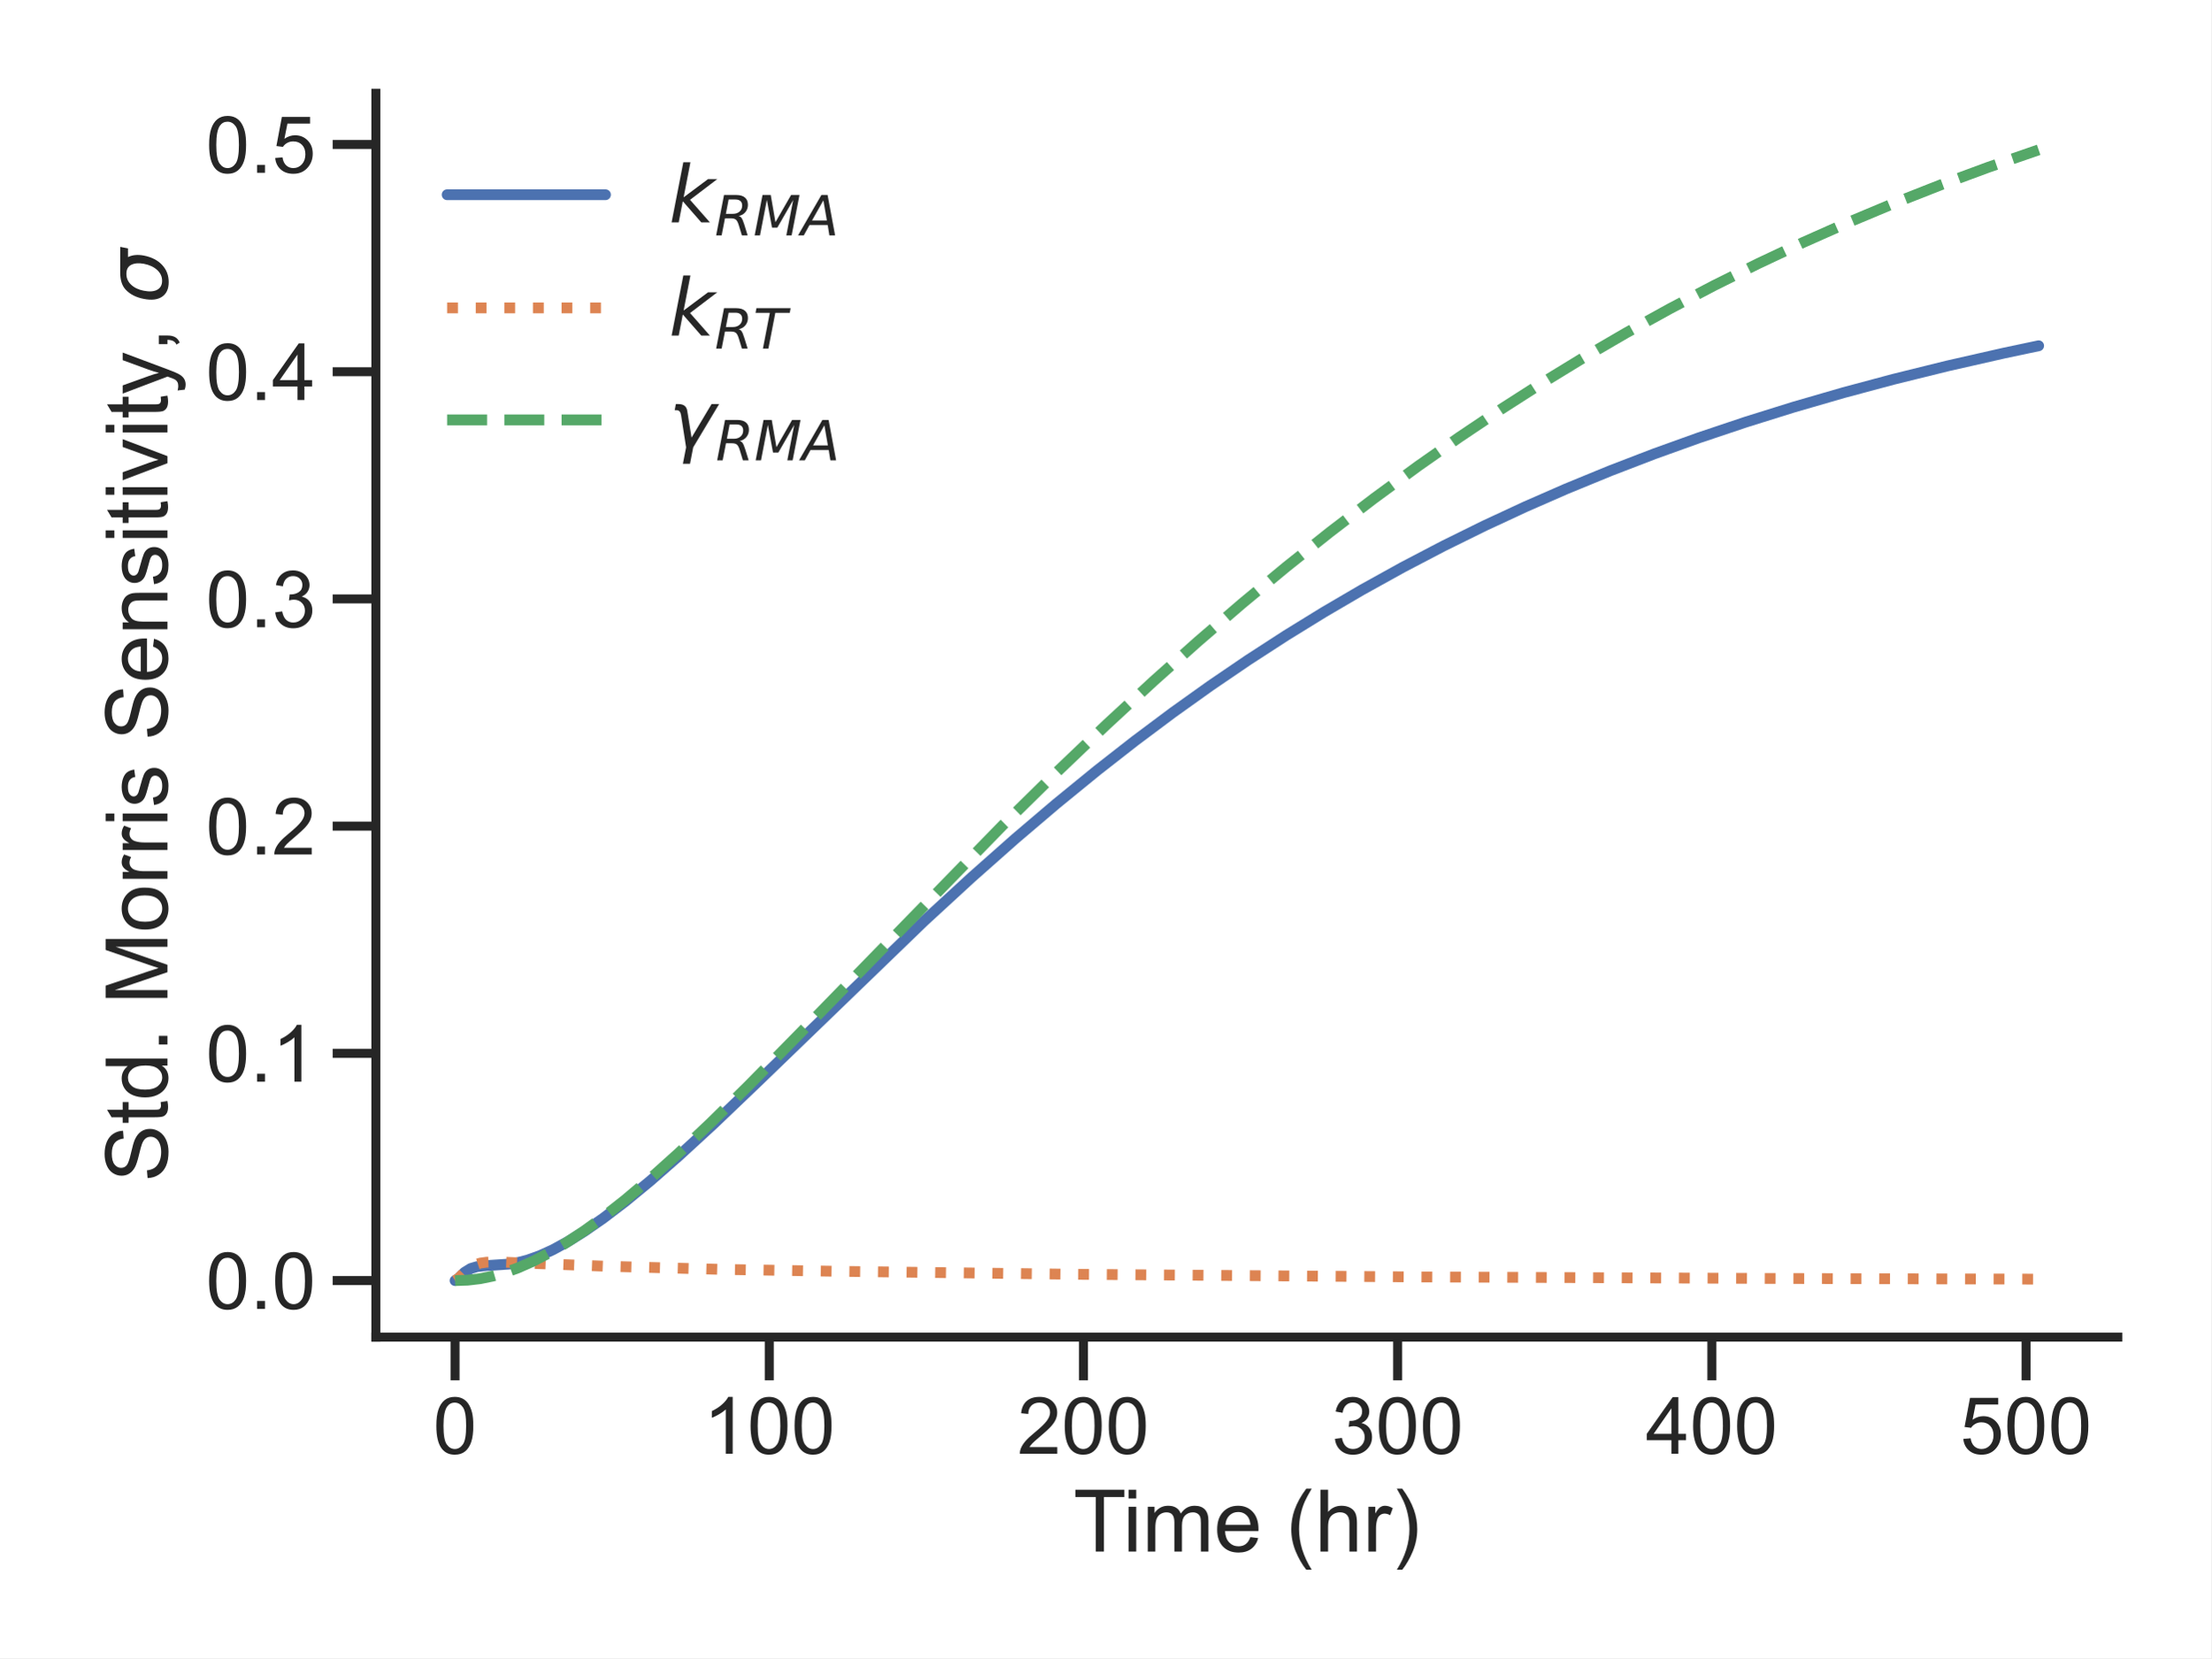
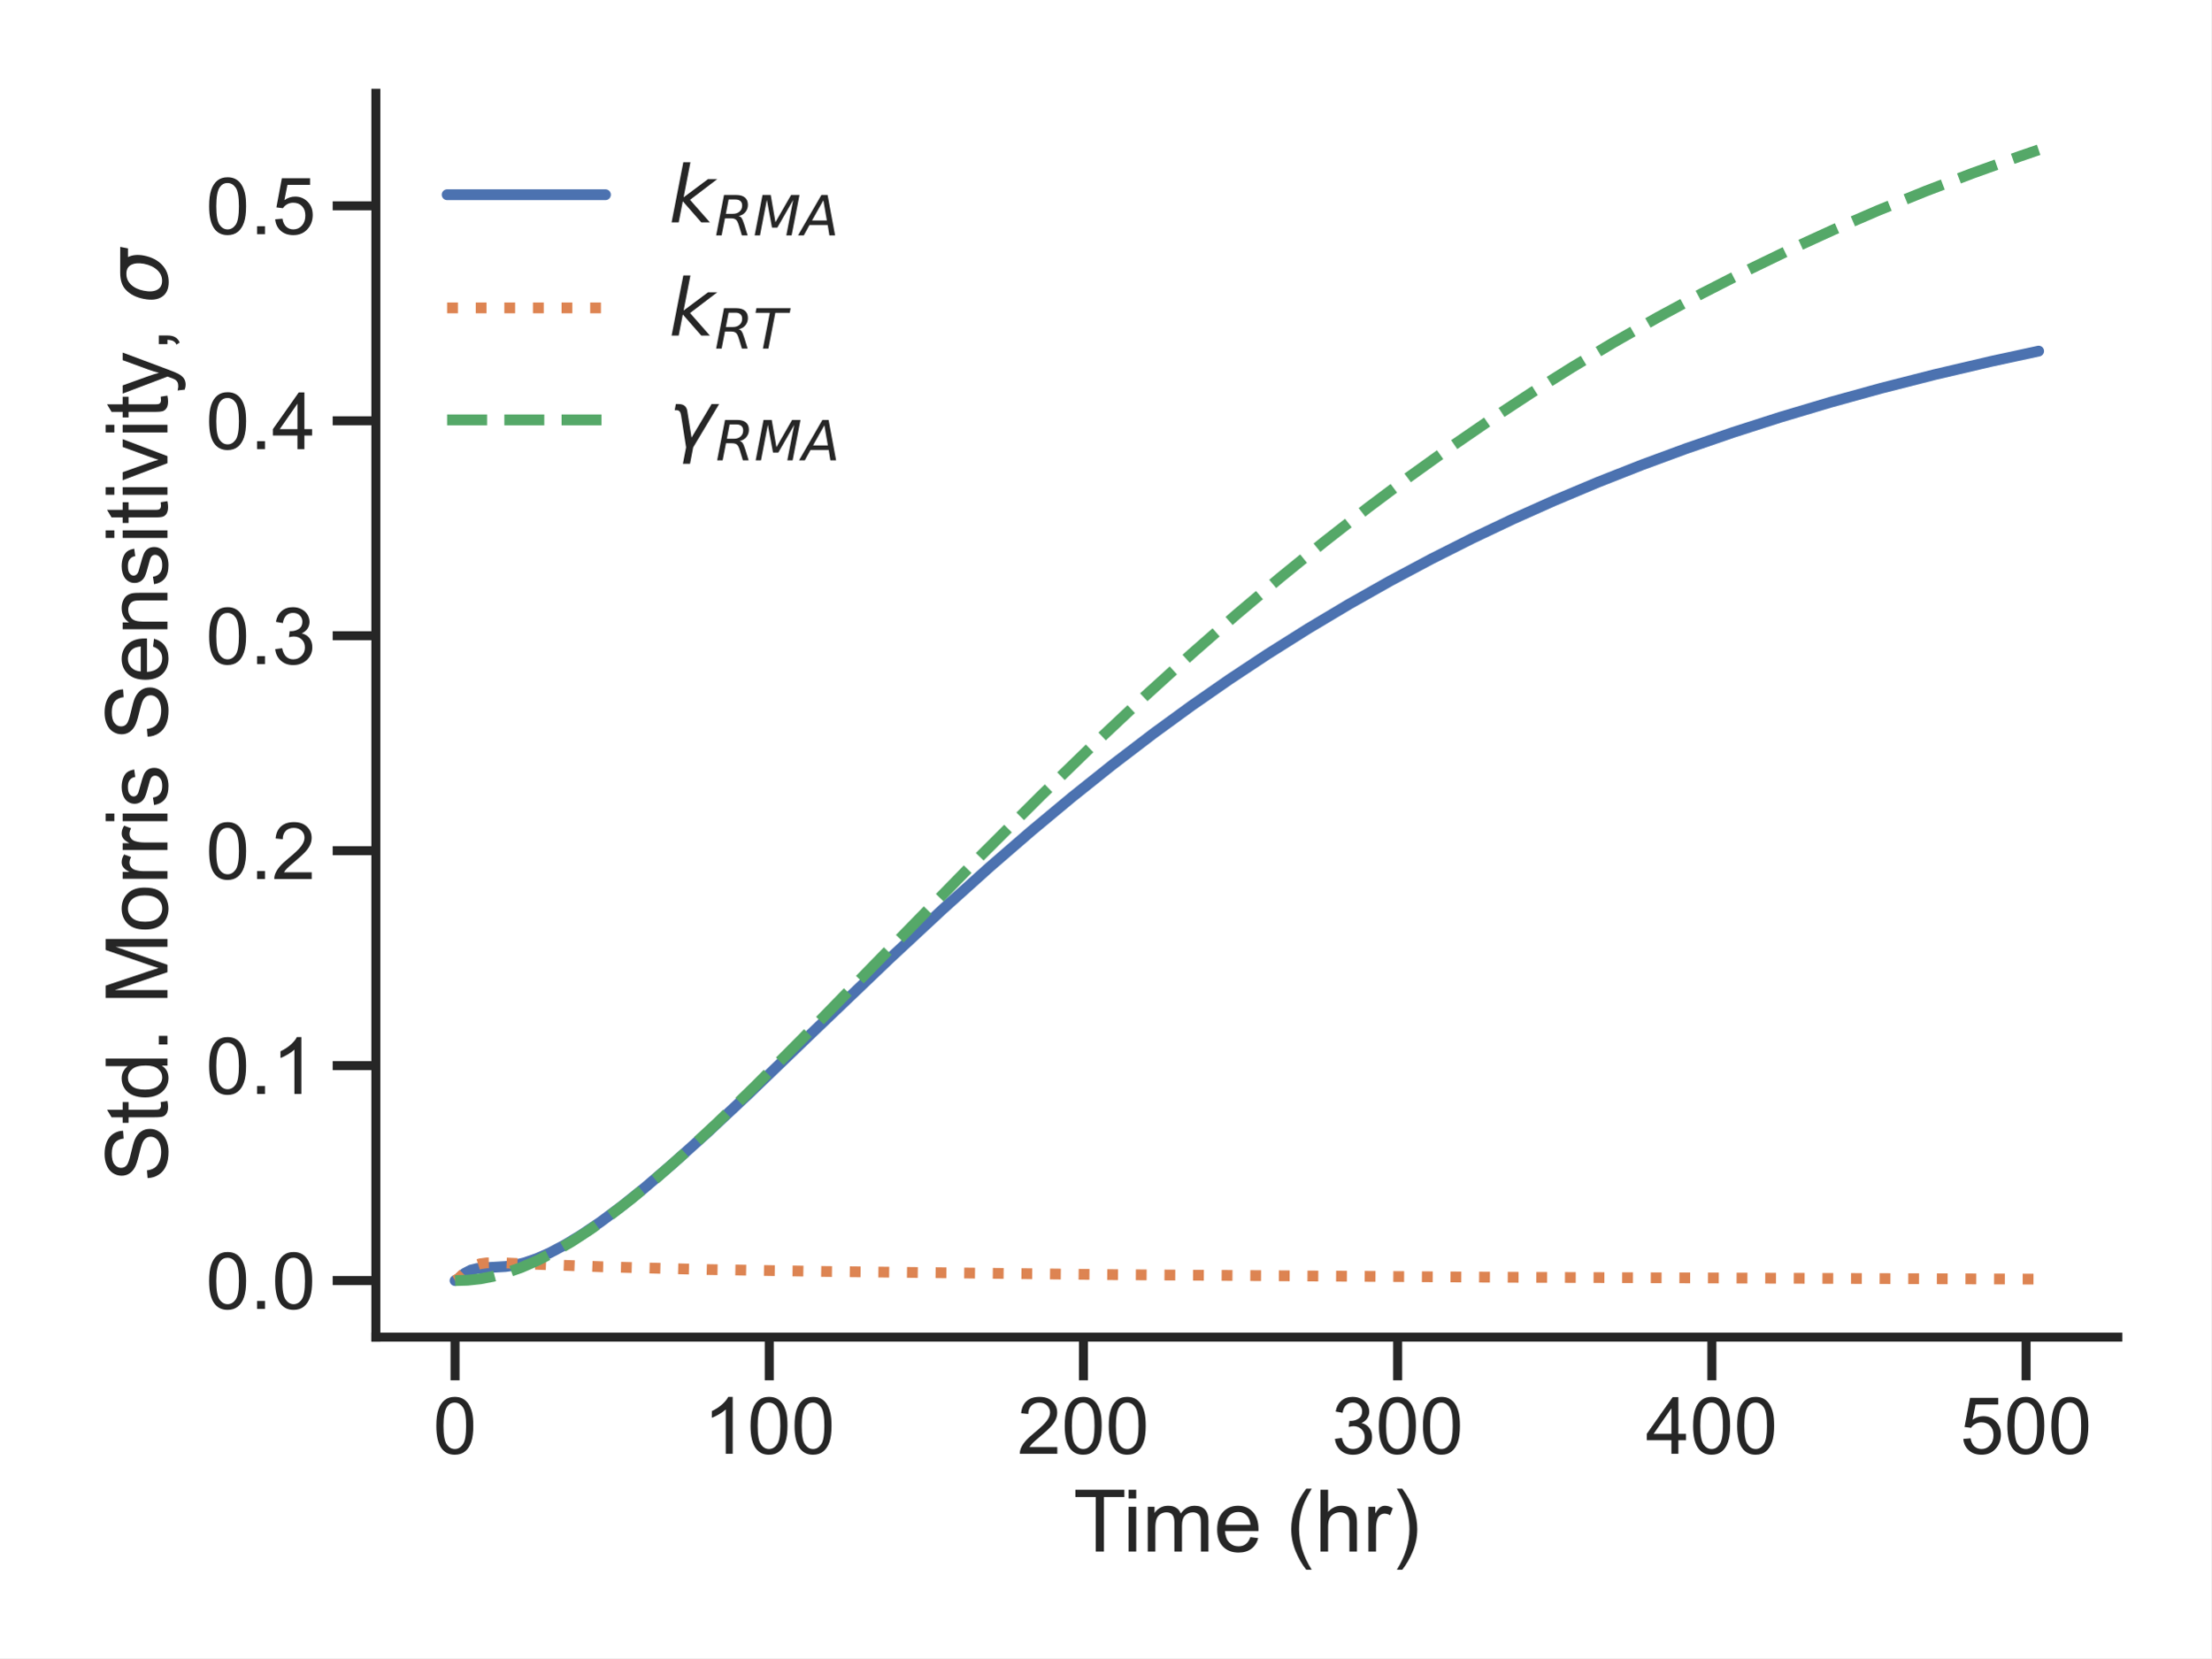
<svg xmlns="http://www.w3.org/2000/svg" xmlns:xlink="http://www.w3.org/1999/xlink" width="460.8pt" height="345.6pt" viewBox="0 0 460.8 345.6" version="1.1">
  <defs>
    <style type="text/css">*{stroke-linejoin: round; stroke-linecap: butt}</style>
  </defs>
  <g id="figure_1">
    <g id="patch_1">
      <path d="M 0 345.6  L 460.8 345.6  L 460.8 0  L 0 0  z " style="fill: #ffffff" />
    </g>
    <g id="axes_1">
      <g id="patch_2">
        <path d="M 78.33 278.7  L 441.36 278.7  L 441.36 19.44  L 78.33 19.44  z " style="fill: #ffffff" />
      </g>
      <g id="matplotlib.axis_1">
        <g id="xtick_1">
          <g id="line2d_1">
            <defs>
-               <path id="m723b9133ef" d="M 0 0  L 0 9  " style="stroke: #262626; stroke-width: 1.875" />
-             </defs>
-             <g>
-               <use xlink:href="#m723b9133ef" x="94.831" y="278.7" style="fill: #262626; stroke: #262626; stroke-width: 1.875" />
+               <path id="ma0da40243e" d="M 0 0  L 0 9  " style="stroke: #262626; stroke-width: 1.875" />
+             </defs>
+             <g>
+               <use xlink:href="#ma0da40243e" x="94.831" y="278.7" style="fill: #262626; stroke: #262626; stroke-width: 1.875" />
            </g>
          </g>
          <g id="text_1">
            <g style="fill: #262626" transform="translate(90.24359 303.0104) scale(0.165 -0.165)">
              <defs>
                <path id="ArialMT-30" d="M 266 2259  Q 266 3072 433 3567  Q 600 4063 929 4331  Q 1259 4600 1759 4600  Q 2128 4600 2406 4451  Q 2684 4303 2865 4023  Q 3047 3744 3150 3342  Q 3253 2941 3253 2259  Q 3253 1453 3087 958  Q 2922 463 2592 192  Q 2263 -78 1759 -78  Q 1097 -78 719 397  Q 266 969 266 2259  z M 844 2259  Q 844 1131 1108 757  Q 1372 384 1759 384  Q 2147 384 2411 759  Q 2675 1134 2675 2259  Q 2675 3391 2411 3762  Q 2147 4134 1753 4134  Q 1366 4134 1134 3806  Q 844 3388 844 2259  z " transform="scale(0.015625)" />
              </defs>
              <use xlink:href="#ArialMT-30" />
            </g>
          </g>
        </g>
        <g id="xtick_2">
          <g id="line2d_2">
            <g>
-               <use xlink:href="#m723b9133ef" x="160.313" y="278.7" style="fill: #262626; stroke: #262626; stroke-width: 1.875" />
+               <use xlink:href="#ma0da40243e" x="160.313" y="278.7" style="fill: #262626; stroke: #262626; stroke-width: 1.875" />
            </g>
          </g>
          <g id="text_2">
            <g style="fill: #262626" transform="translate(146.5496 303.0104) scale(0.165 -0.165)">
              <defs>
                <path id="ArialMT-31" d="M 2384 0  L 1822 0  L 1822 3584  Q 1619 3391 1289 3197  Q 959 3003 697 2906  L 697 3450  Q 1169 3672 1522 3987  Q 1875 4303 2022 4600  L 2384 4600  L 2384 0  z " transform="scale(0.015625)" />
              </defs>
              <use xlink:href="#ArialMT-31" />
              <use xlink:href="#ArialMT-30" transform="translate(55.61523 0)" />
              <use xlink:href="#ArialMT-30" transform="translate(111.2305 0)" />
            </g>
          </g>
        </g>
        <g id="xtick_3">
          <g id="line2d_3">
            <g>
-               <use xlink:href="#m723b9133ef" x="225.795" y="278.7" style="fill: #262626; stroke: #262626; stroke-width: 1.875" />
+               <use xlink:href="#ma0da40243e" x="225.795" y="278.7" style="fill: #262626; stroke: #262626; stroke-width: 1.875" />
            </g>
          </g>
          <g id="text_3">
            <g style="fill: #262626" transform="translate(212.0312 303.0104) scale(0.165 -0.165)">
              <defs>
                <path id="ArialMT-32" d="M 3222 541  L 3222 0  L 194 0  Q 188 203 259 391  Q 375 700 629 1000  Q 884 1300 1366 1694  Q 2113 2306 2375 2664  Q 2638 3022 2638 3341  Q 2638 3675 2398 3904  Q 2159 4134 1775 4134  Q 1369 4134 1125 3890  Q 881 3647 878 3216  L 300 3275  Q 359 3922 746 4261  Q 1134 4600 1788 4600  Q 2447 4600 2831 4234  Q 3216 3869 3216 3328  Q 3216 3053 3103 2787  Q 2991 2522 2730 2228  Q 2469 1934 1863 1422  Q 1356 997 1212 845  Q 1069 694 975 541  L 3222 541  z " transform="scale(0.015625)" />
              </defs>
              <use xlink:href="#ArialMT-32" />
              <use xlink:href="#ArialMT-30" transform="translate(55.61523 0)" />
              <use xlink:href="#ArialMT-30" transform="translate(111.2305 0)" />
            </g>
          </g>
        </g>
        <g id="xtick_4">
          <g id="line2d_4">
            <g>
-               <use xlink:href="#m723b9133ef" x="291.276" y="278.7" style="fill: #262626; stroke: #262626; stroke-width: 1.875" />
+               <use xlink:href="#ma0da40243e" x="291.276" y="278.7" style="fill: #262626; stroke: #262626; stroke-width: 1.875" />
            </g>
          </g>
          <g id="text_4">
            <g style="fill: #262626" transform="translate(277.5128 303.0104) scale(0.165 -0.165)">
              <defs>
                <path id="ArialMT-33" d="M 269 1209  L 831 1284  Q 928 806 1161 595  Q 1394 384 1728 384  Q 2125 384 2398 659  Q 2672 934 2672 1341  Q 2672 1728 2419 1979  Q 2166 2231 1775 2231  Q 1616 2231 1378 2169  L 1441 2663  Q 1497 2656 1531 2656  Q 1891 2656 2178 2843  Q 2466 3031 2466 3422  Q 2466 3731 2256 3934  Q 2047 4138 1716 4138  Q 1388 4138 1169 3931  Q 950 3725 888 3313  L 325 3413  Q 428 3978 793 4289  Q 1159 4600 1703 4600  Q 2078 4600 2393 4439  Q 2709 4278 2876 4000  Q 3044 3722 3044 3409  Q 3044 3113 2884 2869  Q 2725 2625 2413 2481  Q 2819 2388 3044 2092  Q 3269 1797 3269 1353  Q 3269 753 2831 336  Q 2394 -81 1725 -81  Q 1122 -81 723 278  Q 325 638 269 1209  z " transform="scale(0.015625)" />
              </defs>
              <use xlink:href="#ArialMT-33" />
              <use xlink:href="#ArialMT-30" transform="translate(55.61523 0)" />
              <use xlink:href="#ArialMT-30" transform="translate(111.2305 0)" />
            </g>
          </g>
        </g>
        <g id="xtick_5">
          <g id="line2d_5">
            <g>
-               <use xlink:href="#m723b9133ef" x="356.758" y="278.7" style="fill: #262626; stroke: #262626; stroke-width: 1.875" />
+               <use xlink:href="#ma0da40243e" x="356.758" y="278.7" style="fill: #262626; stroke: #262626; stroke-width: 1.875" />
            </g>
          </g>
          <g id="text_5">
            <g style="fill: #262626" transform="translate(342.9944 303.0104) scale(0.165 -0.165)">
              <defs>
                <path id="ArialMT-34" d="M 2069 0  L 2069 1097  L 81 1097  L 81 1613  L 2172 4581  L 2631 4581  L 2631 1613  L 3250 1613  L 3250 1097  L 2631 1097  L 2631 0  L 2069 0  z M 2069 1613  L 2069 3678  L 634 1613  L 2069 1613  z " transform="scale(0.015625)" />
              </defs>
              <use xlink:href="#ArialMT-34" />
              <use xlink:href="#ArialMT-30" transform="translate(55.61523 0)" />
              <use xlink:href="#ArialMT-30" transform="translate(111.2305 0)" />
            </g>
          </g>
        </g>
        <g id="xtick_6">
          <g id="line2d_6">
            <g>
-               <use xlink:href="#m723b9133ef" x="422.239" y="278.7" style="fill: #262626; stroke: #262626; stroke-width: 1.875" />
+               <use xlink:href="#ma0da40243e" x="422.239" y="278.7" style="fill: #262626; stroke: #262626; stroke-width: 1.875" />
            </g>
          </g>
          <g id="text_6">
            <g style="fill: #262626" transform="translate(408.4761 303.0104) scale(0.165 -0.165)">
              <defs>
                <path id="ArialMT-35" d="M 266 1200  L 856 1250  Q 922 819 1161 601  Q 1400 384 1738 384  Q 2144 384 2425 690  Q 2706 997 2706 1503  Q 2706 1984 2436 2262  Q 2166 2541 1728 2541  Q 1456 2541 1237 2417  Q 1019 2294 894 2097  L 366 2166  L 809 4519  L 3088 4519  L 3088 3981  L 1259 3981  L 1013 2750  Q 1425 3038 1878 3038  Q 2478 3038 2890 2622  Q 3303 2206 3303 1553  Q 3303 931 2941 478  Q 2500 -78 1738 -78  Q 1113 -78 717 272  Q 322 622 266 1200  z " transform="scale(0.015625)" />
              </defs>
              <use xlink:href="#ArialMT-35" />
              <use xlink:href="#ArialMT-30" transform="translate(55.61523 0)" />
              <use xlink:href="#ArialMT-30" transform="translate(111.2305 0)" />
            </g>
          </g>
        </g>
        <g id="text_7">
          <g style="fill: #262626" transform="translate(223.6889 323.3932) scale(0.18 -0.18)">
            <defs>
              <path id="ArialMT-54" d="M 1659 0  L 1659 4041  L 150 4041  L 150 4581  L 3781 4581  L 3781 4041  L 2266 4041  L 2266 0  L 1659 0  z " transform="scale(0.015625)" />
              <path id="ArialMT-69" d="M 425 3934  L 425 4581  L 988 4581  L 988 3934  L 425 3934  z M 425 0  L 425 3319  L 988 3319  L 988 0  L 425 0  z " transform="scale(0.015625)" />
              <path id="ArialMT-6d" d="M 422 0  L 422 3319  L 925 3319  L 925 2853  Q 1081 3097 1340 3245  Q 1600 3394 1931 3394  Q 2300 3394 2536 3241  Q 2772 3088 2869 2813  Q 3263 3394 3894 3394  Q 4388 3394 4653 3120  Q 4919 2847 4919 2278  L 4919 0  L 4359 0  L 4359 2091  Q 4359 2428 4304 2576  Q 4250 2725 4106 2815  Q 3963 2906 3769 2906  Q 3419 2906 3187 2673  Q 2956 2441 2956 1928  L 2956 0  L 2394 0  L 2394 2156  Q 2394 2531 2256 2718  Q 2119 2906 1806 2906  Q 1569 2906 1367 2781  Q 1166 2656 1075 2415  Q 984 2175 984 1722  L 984 0  L 422 0  z " transform="scale(0.015625)" />
              <path id="ArialMT-65" d="M 2694 1069  L 3275 997  Q 3138 488 2766 206  Q 2394 -75 1816 -75  Q 1088 -75 661 373  Q 234 822 234 1631  Q 234 2469 665 2931  Q 1097 3394 1784 3394  Q 2450 3394 2872 2941  Q 3294 2488 3294 1666  Q 3294 1616 3291 1516  L 816 1516  Q 847 969 1125 678  Q 1403 388 1819 388  Q 2128 388 2347 550  Q 2566 713 2694 1069  z M 847 1978  L 2700 1978  Q 2663 2397 2488 2606  Q 2219 2931 1791 2931  Q 1403 2931 1139 2672  Q 875 2413 847 1978  z " transform="scale(0.015625)" />
              <path id="ArialMT-20" transform="scale(0.015625)" />
              <path id="ArialMT-28" d="M 1497 -1347  Q 1031 -759 709 28  Q 388 816 388 1659  Q 388 2403 628 3084  Q 909 3875 1497 4659  L 1900 4659  Q 1522 4009 1400 3731  Q 1209 3300 1100 2831  Q 966 2247 966 1656  Q 966 153 1900 -1347  L 1497 -1347  z " transform="scale(0.015625)" />
              <path id="ArialMT-68" d="M 422 0  L 422 4581  L 984 4581  L 984 2938  Q 1378 3394 1978 3394  Q 2347 3394 2619 3248  Q 2891 3103 3008 2847  Q 3125 2591 3125 2103  L 3125 0  L 2563 0  L 2563 2103  Q 2563 2525 2380 2717  Q 2197 2909 1863 2909  Q 1613 2909 1392 2779  Q 1172 2650 1078 2428  Q 984 2206 984 1816  L 984 0  L 422 0  z " transform="scale(0.015625)" />
              <path id="ArialMT-72" d="M 416 0  L 416 3319  L 922 3319  L 922 2816  Q 1116 3169 1280 3281  Q 1444 3394 1641 3394  Q 1925 3394 2219 3213  L 2025 2691  Q 1819 2813 1613 2813  Q 1428 2813 1281 2702  Q 1134 2591 1072 2394  Q 978 2094 978 1738  L 978 0  L 416 0  z " transform="scale(0.015625)" />
              <path id="ArialMT-29" d="M 791 -1347  L 388 -1347  Q 1322 153 1322 1656  Q 1322 2244 1188 2822  Q 1081 3291 891 3722  Q 769 4003 388 4659  L 791 4659  Q 1378 3875 1659 3084  Q 1900 2403 1900 1659  Q 1900 816 1576 28  Q 1253 -759 791 -1347  z " transform="scale(0.015625)" />
            </defs>
            <use xlink:href="#ArialMT-54" />
            <use xlink:href="#ArialMT-69" transform="translate(57.33398 0)" />
            <use xlink:href="#ArialMT-6d" transform="translate(79.55078 0)" />
            <use xlink:href="#ArialMT-65" transform="translate(162.8516 0)" />
            <use xlink:href="#ArialMT-20" transform="translate(218.4668 0)" />
            <use xlink:href="#ArialMT-28" transform="translate(246.25 0)" />
            <use xlink:href="#ArialMT-68" transform="translate(279.5508 0)" />
            <use xlink:href="#ArialMT-72" transform="translate(335.166 0)" />
            <use xlink:href="#ArialMT-29" transform="translate(368.4668 0)" />
          </g>
        </g>
      </g>
      <g id="matplotlib.axis_2">
        <g id="ytick_1">
          <g id="line2d_7">
            <defs>
-               <path id="md7909d82a4" d="M 0 0  L -9 0  " style="stroke: #262626; stroke-width: 1.875" />
-             </defs>
-             <g>
-               <use xlink:href="#md7909d82a4" x="78.33" y="266.915" style="fill: #262626; stroke: #262626; stroke-width: 1.875" />
+               <path id="m9e2053706c" d="M 0 0  L -9 0  " style="stroke: #262626; stroke-width: 1.875" />
+             </defs>
+             <g>
+               <use xlink:href="#m9e2053706c" x="78.33" y="266.915" style="fill: #262626; stroke: #262626; stroke-width: 1.875" />
            </g>
          </g>
          <g id="text_8">
            <g style="fill: #262626" transform="translate(42.895 272.8207) scale(0.165 -0.165)">
              <defs>
                <path id="ArialMT-2e" d="M 581 0  L 581 641  L 1222 641  L 1222 0  L 581 0  z " transform="scale(0.015625)" />
              </defs>
              <use xlink:href="#ArialMT-30" />
              <use xlink:href="#ArialMT-2e" transform="translate(55.61523 0)" />
              <use xlink:href="#ArialMT-30" transform="translate(83.39844 0)" />
            </g>
          </g>
        </g>
        <g id="ytick_2">
          <g id="line2d_8">
            <g>
-               <use xlink:href="#md7909d82a4" x="78.33" y="219.555" style="fill: #262626; stroke: #262626; stroke-width: 1.875" />
+               <use xlink:href="#m9e2053706c" x="78.33" y="222.112" style="fill: #262626; stroke: #262626; stroke-width: 1.875" />
            </g>
          </g>
          <g id="text_9">
-             <g style="fill: #262626" transform="translate(42.895 225.4604) scale(0.165 -0.165)">
+             <g style="fill: #262626" transform="translate(42.895 228.0167) scale(0.165 -0.165)">
              <use xlink:href="#ArialMT-30" />
              <use xlink:href="#ArialMT-2e" transform="translate(55.61523 0)" />
              <use xlink:href="#ArialMT-31" transform="translate(83.39844 0)" />
            </g>
          </g>
        </g>
        <g id="ytick_3">
          <g id="line2d_9">
            <g>
-               <use xlink:href="#md7909d82a4" x="78.33" y="172.195" style="fill: #262626; stroke: #262626; stroke-width: 1.875" />
+               <use xlink:href="#m9e2053706c" x="78.33" y="177.308" style="fill: #262626; stroke: #262626; stroke-width: 1.875" />
            </g>
          </g>
          <g id="text_10">
-             <g style="fill: #262626" transform="translate(42.895 178.1001) scale(0.165 -0.165)">
+             <g style="fill: #262626" transform="translate(42.895 183.2128) scale(0.165 -0.165)">
              <use xlink:href="#ArialMT-30" />
              <use xlink:href="#ArialMT-2e" transform="translate(55.61523 0)" />
              <use xlink:href="#ArialMT-32" transform="translate(83.39844 0)" />
            </g>
          </g>
        </g>
        <g id="ytick_4">
          <g id="line2d_10">
            <g>
-               <use xlink:href="#md7909d82a4" x="78.33" y="124.835" style="fill: #262626; stroke: #262626; stroke-width: 1.875" />
+               <use xlink:href="#m9e2053706c" x="78.33" y="132.504" style="fill: #262626; stroke: #262626; stroke-width: 1.875" />
            </g>
          </g>
          <g id="text_11">
-             <g style="fill: #262626" transform="translate(42.895 130.7397) scale(0.165 -0.165)">
+             <g style="fill: #262626" transform="translate(42.895 138.4088) scale(0.165 -0.165)">
              <use xlink:href="#ArialMT-30" />
              <use xlink:href="#ArialMT-2e" transform="translate(55.61523 0)" />
              <use xlink:href="#ArialMT-33" transform="translate(83.39844 0)" />
            </g>
          </g>
        </g>
        <g id="ytick_5">
          <g id="line2d_11">
            <g>
-               <use xlink:href="#md7909d82a4" x="78.33" y="77.474" style="fill: #262626; stroke: #262626; stroke-width: 1.875" />
+               <use xlink:href="#m9e2053706c" x="78.33" y="87.7" style="fill: #262626; stroke: #262626; stroke-width: 1.875" />
            </g>
          </g>
          <g id="text_12">
-             <g style="fill: #262626" transform="translate(42.895 83.37945) scale(0.165 -0.165)">
+             <g style="fill: #262626" transform="translate(42.895 93.60486) scale(0.165 -0.165)">
              <use xlink:href="#ArialMT-30" />
              <use xlink:href="#ArialMT-2e" transform="translate(55.61523 0)" />
              <use xlink:href="#ArialMT-34" transform="translate(83.39844 0)" />
            </g>
          </g>
        </g>
        <g id="ytick_6">
          <g id="line2d_12">
            <g>
-               <use xlink:href="#md7909d82a4" x="78.33" y="30.114" style="fill: #262626; stroke: #262626; stroke-width: 1.875" />
+               <use xlink:href="#m9e2053706c" x="78.33" y="42.896" style="fill: #262626; stroke: #262626; stroke-width: 1.875" />
            </g>
          </g>
          <g id="text_13">
-             <g style="fill: #262626" transform="translate(42.895 36.01915) scale(0.165 -0.165)">
+             <g style="fill: #262626" transform="translate(42.895 48.80092) scale(0.165 -0.165)">
              <use xlink:href="#ArialMT-30" />
              <use xlink:href="#ArialMT-2e" transform="translate(55.61523 0)" />
              <use xlink:href="#ArialMT-35" transform="translate(83.39844 0)" />
            </g>
          </g>
        </g>
        <g id="text_14">
          <g style="fill: #262626" transform="translate(34.935 246.36) rotate(-90) scale(0.18 -0.18)">
            <defs>
              <path id="ArialMT-53" d="M 288 1472  L 859 1522  Q 900 1178 1048 958  Q 1197 738 1509 602  Q 1822 466 2213 466  Q 2559 466 2825 569  Q 3091 672 3220 851  Q 3350 1031 3350 1244  Q 3350 1459 3225 1620  Q 3100 1781 2813 1891  Q 2628 1963 1997 2114  Q 1366 2266 1113 2400  Q 784 2572 623 2826  Q 463 3081 463 3397  Q 463 3744 659 4045  Q 856 4347 1234 4503  Q 1613 4659 2075 4659  Q 2584 4659 2973 4495  Q 3363 4331 3572 4012  Q 3781 3694 3797 3291  L 3216 3247  Q 3169 3681 2898 3903  Q 2628 4125 2100 4125  Q 1550 4125 1298 3923  Q 1047 3722 1047 3438  Q 1047 3191 1225 3031  Q 1400 2872 2139 2705  Q 2878 2538 3153 2413  Q 3553 2228 3743 1945  Q 3934 1663 3934 1294  Q 3934 928 3725 604  Q 3516 281 3123 101  Q 2731 -78 2241 -78  Q 1619 -78 1198 103  Q 778 284 539 648  Q 300 1013 288 1472  z " transform="scale(0.015625)" />
              <path id="ArialMT-74" d="M 1650 503  L 1731 6  Q 1494 -44 1306 -44  Q 1000 -44 831 53  Q 663 150 594 308  Q 525 466 525 972  L 525 2881  L 113 2881  L 113 3319  L 525 3319  L 525 4141  L 1084 4478  L 1084 3319  L 1650 3319  L 1650 2881  L 1084 2881  L 1084 941  Q 1084 700 1114 631  Q 1144 563 1211 522  Q 1278 481 1403 481  Q 1497 481 1650 503  z " transform="scale(0.015625)" />
              <path id="ArialMT-64" d="M 2575 0  L 2575 419  Q 2259 -75 1647 -75  Q 1250 -75 917 144  Q 584 363 401 755  Q 219 1147 219 1656  Q 219 2153 384 2558  Q 550 2963 881 3178  Q 1213 3394 1622 3394  Q 1922 3394 2156 3267  Q 2391 3141 2538 2938  L 2538 4581  L 3097 4581  L 3097 0  L 2575 0  z M 797 1656  Q 797 1019 1065 703  Q 1334 388 1700 388  Q 2069 388 2326 689  Q 2584 991 2584 1609  Q 2584 2291 2321 2609  Q 2059 2928 1675 2928  Q 1300 2928 1048 2622  Q 797 2316 797 1656  z " transform="scale(0.015625)" />
              <path id="ArialMT-4d" d="M 475 0  L 475 4581  L 1388 4581  L 2472 1338  Q 2622 884 2691 659  Q 2769 909 2934 1394  L 4031 4581  L 4847 4581  L 4847 0  L 4263 0  L 4263 3834  L 2931 0  L 2384 0  L 1059 3900  L 1059 0  L 475 0  z " transform="scale(0.015625)" />
              <path id="ArialMT-6f" d="M 213 1659  Q 213 2581 725 3025  Q 1153 3394 1769 3394  Q 2453 3394 2887 2945  Q 3322 2497 3322 1706  Q 3322 1066 3130 698  Q 2938 331 2570 128  Q 2203 -75 1769 -75  Q 1072 -75 642 372  Q 213 819 213 1659  z M 791 1659  Q 791 1022 1069 705  Q 1347 388 1769 388  Q 2188 388 2466 706  Q 2744 1025 2744 1678  Q 2744 2294 2464 2611  Q 2184 2928 1769 2928  Q 1347 2928 1069 2612  Q 791 2297 791 1659  z " transform="scale(0.015625)" />
              <path id="ArialMT-73" d="M 197 991  L 753 1078  Q 800 744 1014 566  Q 1228 388 1613 388  Q 2000 388 2187 545  Q 2375 703 2375 916  Q 2375 1106 2209 1216  Q 2094 1291 1634 1406  Q 1016 1563 777 1677  Q 538 1791 414 1992  Q 291 2194 291 2438  Q 291 2659 392 2848  Q 494 3038 669 3163  Q 800 3259 1026 3326  Q 1253 3394 1513 3394  Q 1903 3394 2198 3281  Q 2494 3169 2634 2976  Q 2775 2784 2828 2463  L 2278 2388  Q 2241 2644 2061 2787  Q 1881 2931 1553 2931  Q 1166 2931 1000 2803  Q 834 2675 834 2503  Q 834 2394 903 2306  Q 972 2216 1119 2156  Q 1203 2125 1616 2013  Q 2213 1853 2448 1751  Q 2684 1650 2818 1456  Q 2953 1263 2953 975  Q 2953 694 2789 445  Q 2625 197 2315 61  Q 2006 -75 1616 -75  Q 969 -75 630 194  Q 291 463 197 991  z " transform="scale(0.015625)" />
              <path id="ArialMT-6e" d="M 422 0  L 422 3319  L 928 3319  L 928 2847  Q 1294 3394 1984 3394  Q 2284 3394 2536 3286  Q 2788 3178 2913 3003  Q 3038 2828 3088 2588  Q 3119 2431 3119 2041  L 3119 0  L 2556 0  L 2556 2019  Q 2556 2363 2490 2533  Q 2425 2703 2258 2804  Q 2091 2906 1866 2906  Q 1506 2906 1245 2678  Q 984 2450 984 1813  L 984 0  L 422 0  z " transform="scale(0.015625)" />
              <path id="ArialMT-76" d="M 1344 0  L 81 3319  L 675 3319  L 1388 1331  Q 1503 1009 1600 663  Q 1675 925 1809 1294  L 2547 3319  L 3125 3319  L 1869 0  L 1344 0  z " transform="scale(0.015625)" />
              <path id="ArialMT-79" d="M 397 -1278  L 334 -750  Q 519 -800 656 -800  Q 844 -800 956 -737  Q 1069 -675 1141 -563  Q 1194 -478 1313 -144  Q 1328 -97 1363 -6  L 103 3319  L 709 3319  L 1400 1397  Q 1534 1031 1641 628  Q 1738 1016 1872 1384  L 2581 3319  L 3144 3319  L 1881 -56  Q 1678 -603 1566 -809  Q 1416 -1088 1222 -1217  Q 1028 -1347 759 -1347  Q 597 -1347 397 -1278  z " transform="scale(0.015625)" />
              <path id="ArialMT-2c" d="M 569 0  L 569 641  L 1209 641  L 1209 0  Q 1209 -353 1084 -570  Q 959 -788 688 -906  L 531 -666  Q 709 -588 793 -436  Q 878 -284 888 0  L 569 0  z " transform="scale(0.015625)" />
              <path id="DejaVuSans-Oblique-3c3" d="M 2219 3044  Q 1744 3044 1422 2700  Q 1081 2341 969 1747  Q 844 1119 1044 756  Q 1241 397 1706 397  Q 2166 397 2503 759  Q 2844 1122 2966 1747  Q 3075 2319 2881 2700  Q 2700 3044 2219 3044  z M 2309 3503  L 4219 3500  L 4106 2925  L 3463 2925  Q 3706 2438 3575 1747  Q 3406 888 2884 400  Q 2359 -91 1609 -91  Q 856 -91 525 400  Q 194 888 363 1747  Q 528 2609 1050 3097  Q 1484 3503 2309 3503  z " transform="scale(0.015625)" />
            </defs>
            <use xlink:href="#ArialMT-53" transform="translate(0 0.203125)" />
            <use xlink:href="#ArialMT-74" transform="translate(66.69922 0.203125)" />
            <use xlink:href="#ArialMT-64" transform="translate(94.48242 0.203125)" />
            <use xlink:href="#ArialMT-2e" transform="translate(150.0977 0.203125)" />
            <use xlink:href="#ArialMT-20" transform="translate(177.8809 0.203125)" />
            <use xlink:href="#ArialMT-4d" transform="translate(205.6641 0.203125)" />
            <use xlink:href="#ArialMT-6f" transform="translate(288.9648 0.203125)" />
            <use xlink:href="#ArialMT-72" transform="translate(344.5801 0.203125)" />
            <use xlink:href="#ArialMT-72" transform="translate(377.8809 0.203125)" />
            <use xlink:href="#ArialMT-69" transform="translate(411.1816 0.203125)" />
            <use xlink:href="#ArialMT-73" transform="translate(433.3984 0.203125)" />
            <use xlink:href="#ArialMT-20" transform="translate(483.3984 0.203125)" />
            <use xlink:href="#ArialMT-53" transform="translate(511.1816 0.203125)" />
            <use xlink:href="#ArialMT-65" transform="translate(577.8809 0.203125)" />
            <use xlink:href="#ArialMT-6e" transform="translate(633.4961 0.203125)" />
            <use xlink:href="#ArialMT-73" transform="translate(689.1113 0.203125)" />
            <use xlink:href="#ArialMT-69" transform="translate(739.1113 0.203125)" />
            <use xlink:href="#ArialMT-74" transform="translate(761.3281 0.203125)" />
            <use xlink:href="#ArialMT-69" transform="translate(789.1113 0.203125)" />
            <use xlink:href="#ArialMT-76" transform="translate(811.3281 0.203125)" />
            <use xlink:href="#ArialMT-69" transform="translate(861.3281 0.203125)" />
            <use xlink:href="#ArialMT-74" transform="translate(883.5449 0.203125)" />
            <use xlink:href="#ArialMT-79" transform="translate(911.3281 0.203125)" />
            <use xlink:href="#ArialMT-2c" transform="translate(961.3281 0.203125)" />
            <use xlink:href="#ArialMT-20" transform="translate(989.1113 0.203125)" />
            <use xlink:href="#DejaVuSans-Oblique-3c3" transform="translate(1016.895 0.203125)" />
          </g>
        </g>
      </g>
      <g id="line2d_13">
-         <path d="M 94.831 266.915  L 95.487 266.503  L 96.8 265.209  L 98.112 264.397  L 99.424 264.01  L 101.393 263.791  L 105.985 263.487  L 107.954 263.154  L 109.922 262.648  L 112.547 261.709  L 115.171 260.513  L 118.452 258.727  L 121.732 256.684  L 125.669 253.956  L 130.262 250.459  L 135.511 246.138  L 141.416 240.966  L 148.633 234.332  L 157.819 225.554  L 192.593 191.966  L 202.435 182.915  L 211.62 174.78  L 220.15 167.522  L 228.679 160.558  L 236.553 154.403  L 244.426 148.513  L 252.3 142.89  L 260.173 137.531  L 268.046 132.43  L 275.92 127.578  L 283.793 122.969  L 292.323 118.242  L 300.852 113.78  L 309.382 109.573  L 317.911 105.609  L 326.441 101.876  L 335.627 98.102  L 344.812 94.571  L 353.998 91.267  L 363.84 87.964  L 373.681 84.888  L 384.179 81.844  L 394.677 79.03  L 405.831 76.273  L 417.641 73.59  L 424.859 72.064  L 424.859 72.064  " clip-path="url(#p95ec45462a)" style="fill: none; stroke: #4c72b0; stroke-width: 2.25; stroke-linecap: round" />
+         <path d="M 94.831 266.915  L 95.487 266.554  L 96.8 265.429  L 98.112 264.729  L 99.424 264.4  L 101.393 264.219  L 105.329 263.991  L 107.298 263.694  L 109.266 263.22  L 111.89 262.322  L 114.515 261.165  L 117.795 259.432  L 121.076 257.447  L 125.013 254.793  L 129.606 251.382  L 134.198 247.695  L 140.103 242.646  L 147.321 236.156  L 155.85 228.173  L 169.629 214.901  L 185.376 199.836  L 196.53 189.459  L 206.371 180.609  L 214.901 173.228  L 223.43 166.128  L 231.96 159.316  L 240.49 152.803  L 248.363 147.066  L 256.236 141.595  L 264.11 136.38  L 272.639 131.007  L 281.169 125.913  L 289.698 121.092  L 298.228 116.538  L 306.757 112.241  L 315.287 108.191  L 323.816 104.374  L 333.002 100.51  L 342.188 96.89  L 351.373 93.501  L 361.215 90.108  L 371.057 86.946  L 381.555 83.814  L 392.053 80.913  L 403.207 78.07  L 415.017 75.303  L 424.859 73.175  L 424.859 73.175  " clip-path="url(#p4f298b4fa0)" style="fill: none; stroke: #4c72b0; stroke-width: 2.25; stroke-linecap: round" />
      </g>
      <g id="line2d_14">
-         <path d="M 94.831 266.915  L 95.487 266.509  L 97.456 264.52  L 98.768 263.703  L 100.08 263.279  L 101.393 263.093  L 104.017 263.04  L 111.234 263.347  L 126.325 263.928  L 150.601 264.588  L 174.222 264.979  L 224.087 265.606  L 295.603 266.155  L 369.745 266.474  L 424.859 266.619  L 424.859 266.619  " clip-path="url(#p95ec45462a)" style="fill: none; stroke-dasharray: 2.25,3.712; stroke-dashoffset: 0; stroke: #dd8452; stroke-width: 2.25" />
+         <path d="M 94.831 266.915  L 95.487 266.54  L 97.456 264.627  L 98.768 263.829  L 100.08 263.415  L 101.393 263.235  L 104.017 263.189  L 111.234 263.498  L 125.669 264.046  L 147.321 264.612  L 172.253 265.019  L 231.304 265.674  L 312.662 266.22  L 424.859 266.612  L 424.859 266.612  " clip-path="url(#p4f298b4fa0)" style="fill: none; stroke-dasharray: 2.25,3.712; stroke-dashoffset: 0; stroke: #dd8452; stroke-width: 2.25" />
      </g>
      <g id="line2d_15">
-         <path d="M 94.831 266.915  L 97.456 266.833  L 100.08 266.522  L 102.705 265.982  L 105.329 265.226  L 107.954 264.27  L 111.234 262.818  L 114.515 261.105  L 117.795 259.163  L 121.732 256.569  L 125.669 253.717  L 130.262 250.105  L 135.511 245.664  L 141.416 240.355  L 147.977 234.165  L 155.85 226.422  L 166.348 215.745  L 208.996 171.991  L 220.15 161.016  L 230.648 150.986  L 240.49 141.888  L 249.675 133.69  L 258.861 125.783  L 268.046 118.172  L 277.232 110.853  L 286.418 103.827  L 295.603 97.099  L 304.133 91.12  L 312.662 85.398  L 321.192 79.932  L 329.722 74.715  L 338.907 69.368  L 348.093 64.291  L 357.278 59.474  L 366.464 54.908  L 375.65 50.587  L 384.835 46.502  L 394.677 42.378  L 404.519 38.502  L 414.361 34.861  L 424.859 31.225  L 424.859 31.225  " clip-path="url(#p95ec45462a)" style="fill: none; stroke-dasharray: 8.325,3.6; stroke-dashoffset: 0; stroke: #55a868; stroke-width: 2.25" />
+         <path d="M 94.831 266.915  L 97.456 266.841  L 100.08 266.557  L 102.705 266.056  L 105.329 265.35  L 108.61 264.2  L 111.89 262.777  L 115.171 261.106  L 119.108 258.816  L 123.044 256.25  L 126.981 253.437  L 131.574 249.885  L 136.823 245.524  L 142.728 240.311  L 149.289 234.217  L 157.163 226.58  L 167.004 216.699  L 182.751 200.53  L 204.403 178.348  L 216.869 165.901  L 228.023 155.068  L 238.521 145.189  L 248.363 136.247  L 257.549 128.197  L 266.734 120.44  L 275.92 112.973  L 285.106 105.802  L 293.635 99.412  L 302.165 93.287  L 310.694 87.426  L 319.224 81.825  L 327.753 76.478  L 336.283 71.376  L 345.468 66.148  L 354.654 61.187  L 363.84 56.486  L 373.025 52.036  L 382.211 47.832  L 391.397 43.865  L 401.238 39.863  L 411.08 36.104  L 420.922 32.574  L 424.859 31.225  L 424.859 31.225  " clip-path="url(#p4f298b4fa0)" style="fill: none; stroke-dasharray: 8.325,3.6; stroke-dashoffset: 0; stroke: #55a868; stroke-width: 2.25" />
      </g>
      <g id="patch_3">
        <path d="M 78.33 278.7  L 78.33 19.44  " style="fill: none; stroke: #262626; stroke-width: 1.875; stroke-linejoin: miter; stroke-linecap: square" />
      </g>
      <g id="patch_4">
        <path d="M 78.33 278.7  L 441.36 278.7  " style="fill: none; stroke: #262626; stroke-width: 1.875; stroke-linejoin: miter; stroke-linecap: square" />
      </g>
      <g id="legend_1">
        <g id="line2d_16">
          <path d="M 93.18 40.581  L 109.68 40.581  L 126.18 40.581  " style="fill: none; stroke: #4c72b0; stroke-width: 2.25; stroke-linecap: round" />
        </g>
        <g id="text_15">
          <g style="fill: #262626" transform="translate(139.38 46.35563) scale(0.165 -0.165)">
            <defs>
              <path id="DejaVuSans-Oblique-6b" d="M 1172 4863  L 1747 4863  L 1197 2028  L 3169 3500  L 3916 3500  L 1716 1825  L 3322 0  L 2625 0  L 1131 1709  L 800 0  L 225 0  L 1172 4863  z " transform="scale(0.015625)" />
              <path id="DejaVuSans-Oblique-52" d="M 1613 4147  L 1294 2491  L 2106 2491  Q 2584 2491 2879 2755  Q 3175 3019 3175 3444  Q 3175 3784 2976 3965  Q 2778 4147 2406 4147  L 1613 4147  z M 2772 2241  Q 2972 2194 3105 2009  Q 3238 1825 3413 1275  L 3809 0  L 3144 0  L 2778 1197  Q 2638 1659 2453 1815  Q 2269 1972 1888 1972  L 1191 1972  L 806 0  L 172 0  L 1081 4666  L 2503 4666  Q 3150 4666 3495 4373  Q 3841 4081 3841 3531  Q 3841 3044 3547 2687  Q 3253 2331 2772 2241  z " transform="scale(0.015625)" />
              <path id="DejaVuSans-Oblique-4d" d="M 1081 4666  L 2028 4666  L 2572 1522  L 4378 4666  L 5350 4666  L 4441 0  L 3828 0  L 4622 4091  L 2791 897  L 2175 897  L 1581 4103  L 788 0  L 172 0  L 1081 4666  z " transform="scale(0.015625)" />
              <path id="DejaVuSans-Oblique-41" d="M 2356 4666  L 3072 4666  L 3938 0  L 3278 0  L 3084 1197  L 984 1197  L 325 0  L -341 0  L 2356 4666  z M 2584 4044  L 1275 1722  L 2988 1722  L 2584 4044  z " transform="scale(0.015625)" />
            </defs>
            <use xlink:href="#DejaVuSans-Oblique-6b" transform="translate(0 0.015625)" />
            <use xlink:href="#DejaVuSans-Oblique-52" transform="translate(57.91016 -16.39062) scale(0.7)" />
            <use xlink:href="#DejaVuSans-Oblique-4d" transform="translate(106.5479 -16.39062) scale(0.7)" />
            <use xlink:href="#DejaVuSans-Oblique-41" transform="translate(166.9434 -16.39062) scale(0.7)" />
          </g>
        </g>
        <g id="line2d_17">
          <path d="M 93.18 64.176  L 109.68 64.176  L 126.18 64.176  " style="fill: none; stroke-dasharray: 2.25,3.712; stroke-dashoffset: 0; stroke: #dd8452; stroke-width: 2.25" />
        </g>
        <g id="text_16">
          <g style="fill: #262626" transform="translate(139.38 69.95063) scale(0.165 -0.165)">
            <defs>
              <path id="DejaVuSans-Oblique-54" d="M 378 4666  L 4325 4666  L 4225 4134  L 2559 4134  L 1759 0  L 1125 0  L 1925 4134  L 275 4134  L 378 4666  z " transform="scale(0.015625)" />
            </defs>
            <use xlink:href="#DejaVuSans-Oblique-6b" transform="translate(0 0.015625)" />
            <use xlink:href="#DejaVuSans-Oblique-52" transform="translate(57.91016 -16.39062) scale(0.7)" />
            <use xlink:href="#DejaVuSans-Oblique-54" transform="translate(106.5479 -16.39062) scale(0.7)" />
          </g>
        </g>
        <g id="line2d_18">
          <path d="M 93.18 87.515  L 109.68 87.515  L 126.18 87.515  " style="fill: none; stroke-dasharray: 8.325,3.6; stroke-dashoffset: 0; stroke: #55a868; stroke-width: 2.25" />
        </g>
        <g id="text_17">
          <g style="fill: #262626" transform="translate(139.38 93.29039) scale(0.165 -0.165)">
            <defs>
              <path id="DejaVuSans-Oblique-3b3" d="M 1491 2950  L 1838 788  L 3456 3500  L 4066 3500  L 1972 0  L 1713 -1331  L 1138 -1331  L 1397 0  L 988 2613  Q 925 3006 628 3006  L 475 3006  L 569 3500  L 788 3500  Q 1403 3500 1491 2950  z " transform="scale(0.015625)" />
            </defs>
            <use xlink:href="#DejaVuSans-Oblique-3b3" transform="translate(0 0.3125)" />
            <use xlink:href="#DejaVuSans-Oblique-52" transform="translate(59.17969 -16.09375) scale(0.7)" />
            <use xlink:href="#DejaVuSans-Oblique-4d" transform="translate(107.8174 -16.09375) scale(0.7)" />
            <use xlink:href="#DejaVuSans-Oblique-41" transform="translate(168.2129 -16.09375) scale(0.7)" />
          </g>
        </g>
      </g>
    </g>
  </g>
  <defs>
-     <clipPath id="p95ec45462a">
+     <clipPath id="p4f298b4fa0">
      <rect x="78.33" y="19.44" width="363.03" height="259.26" />
    </clipPath>
  </defs>
</svg>
